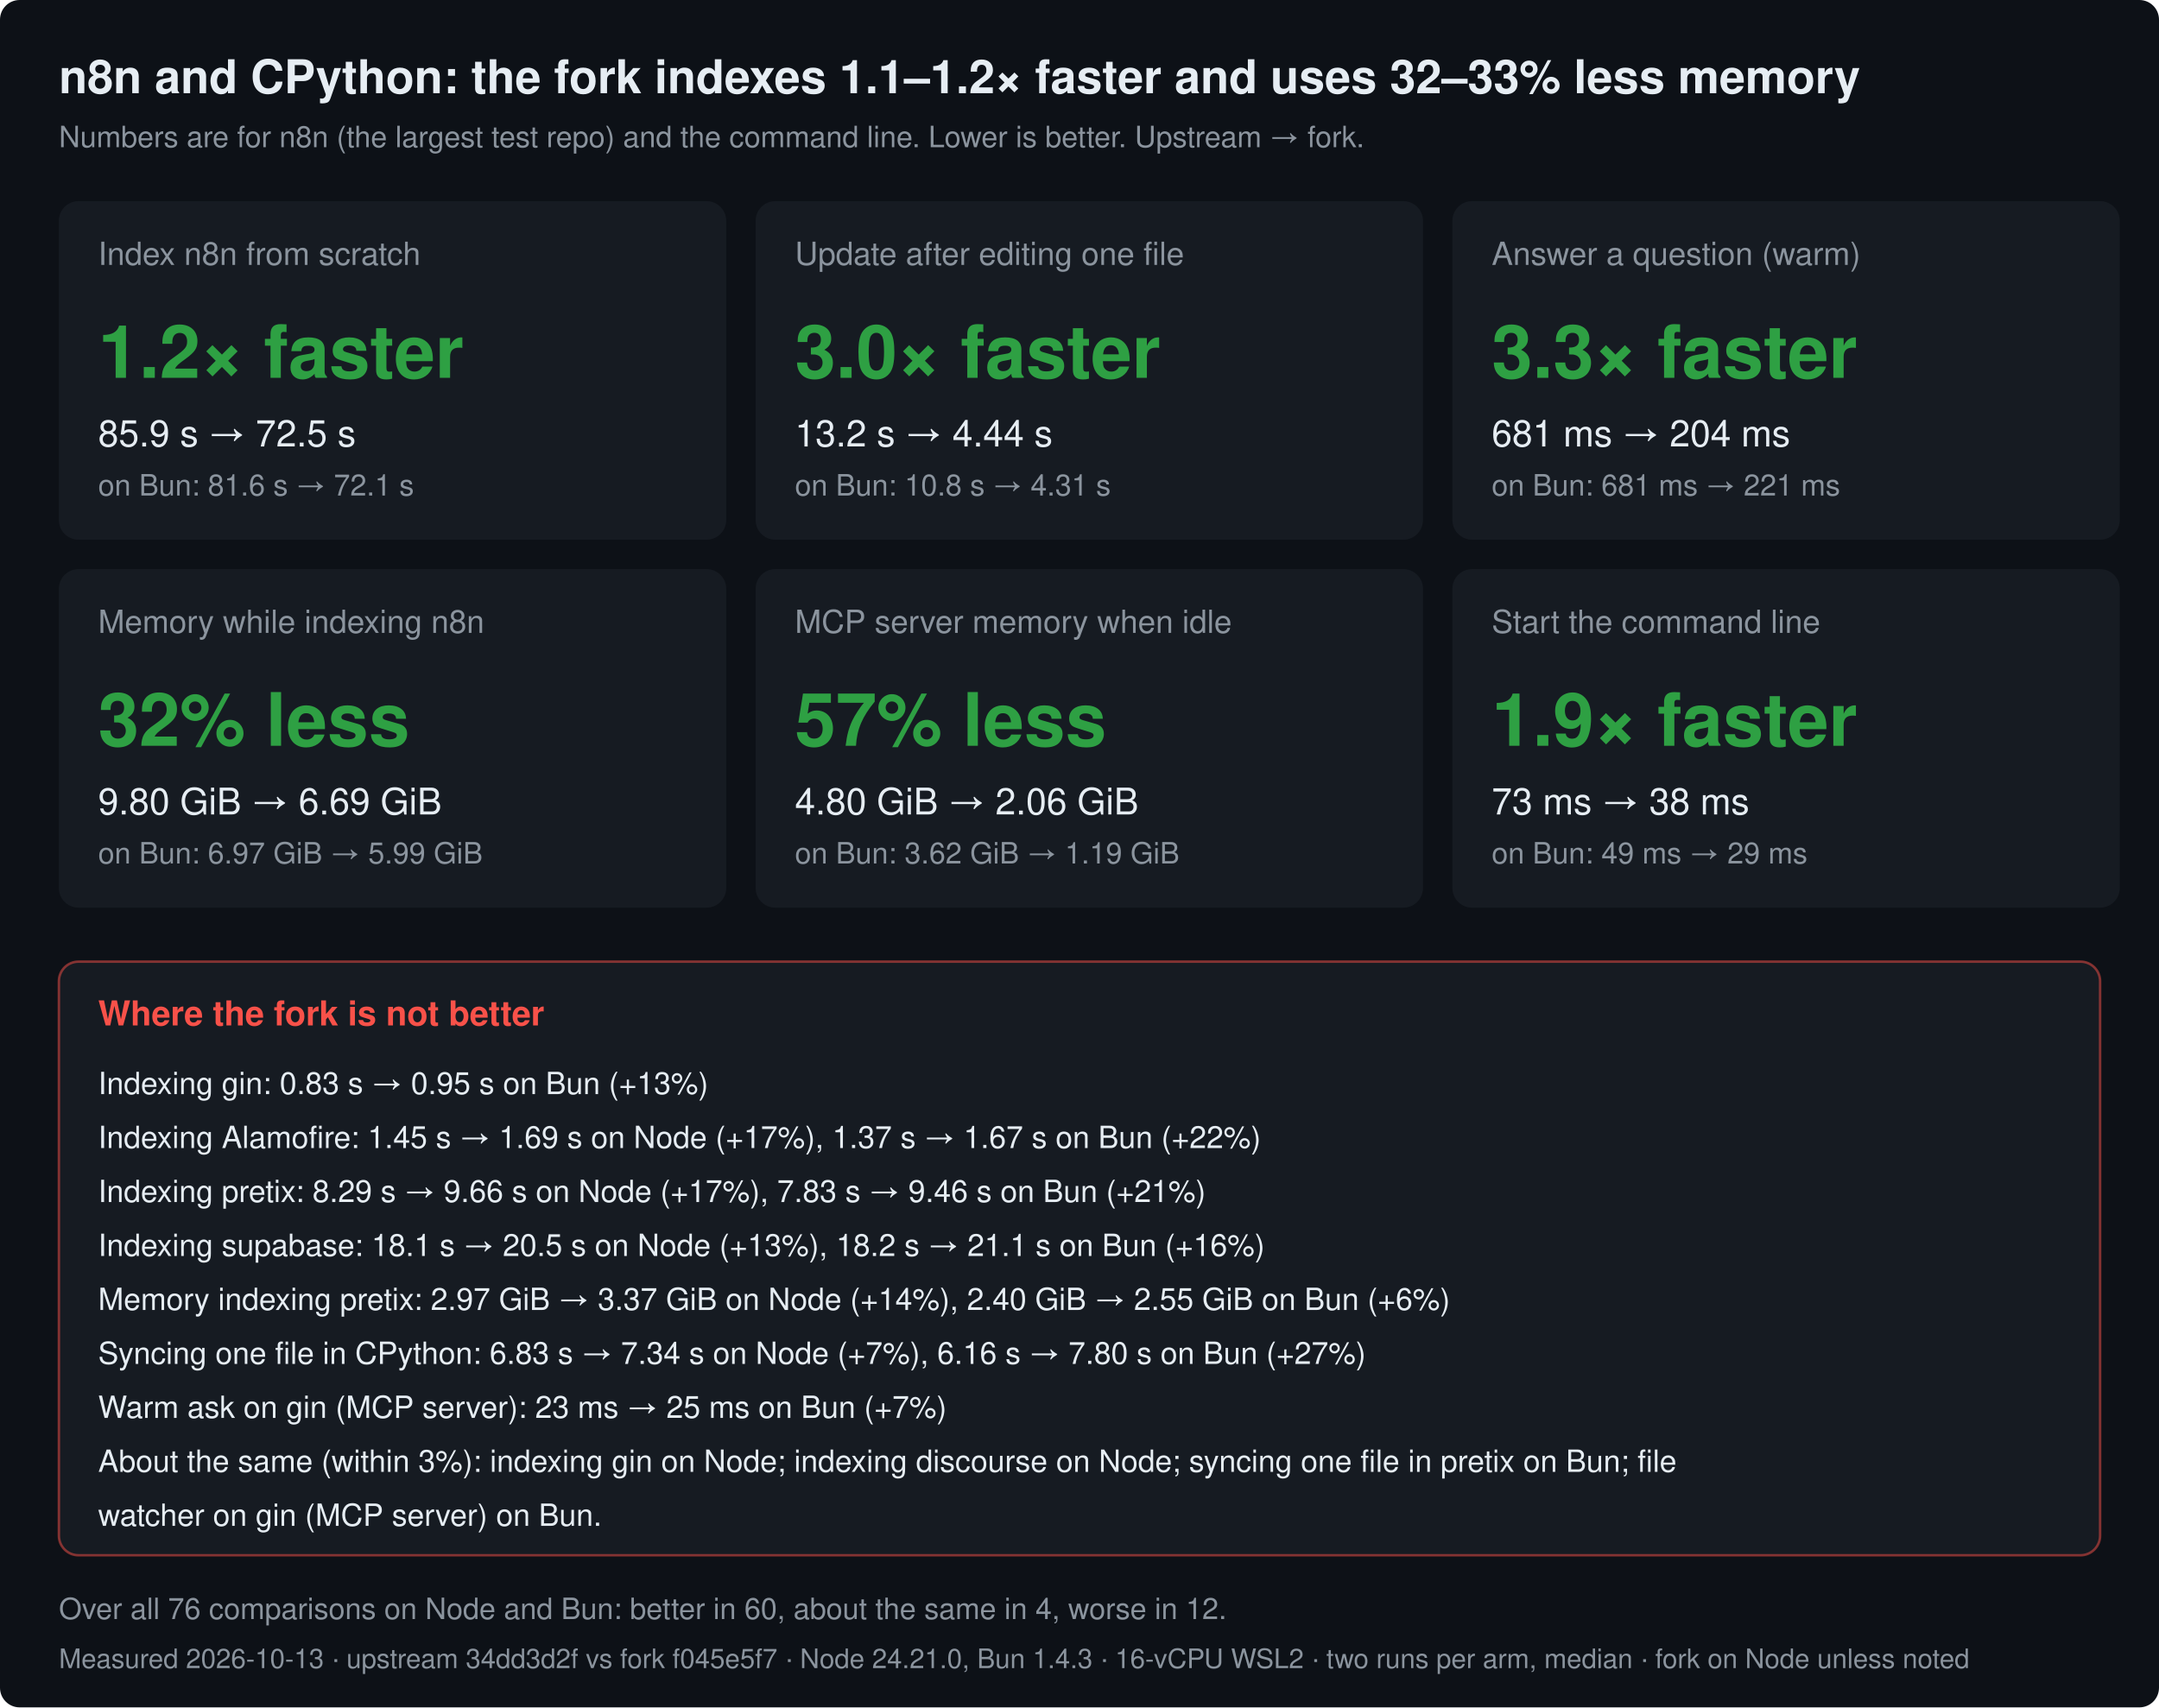
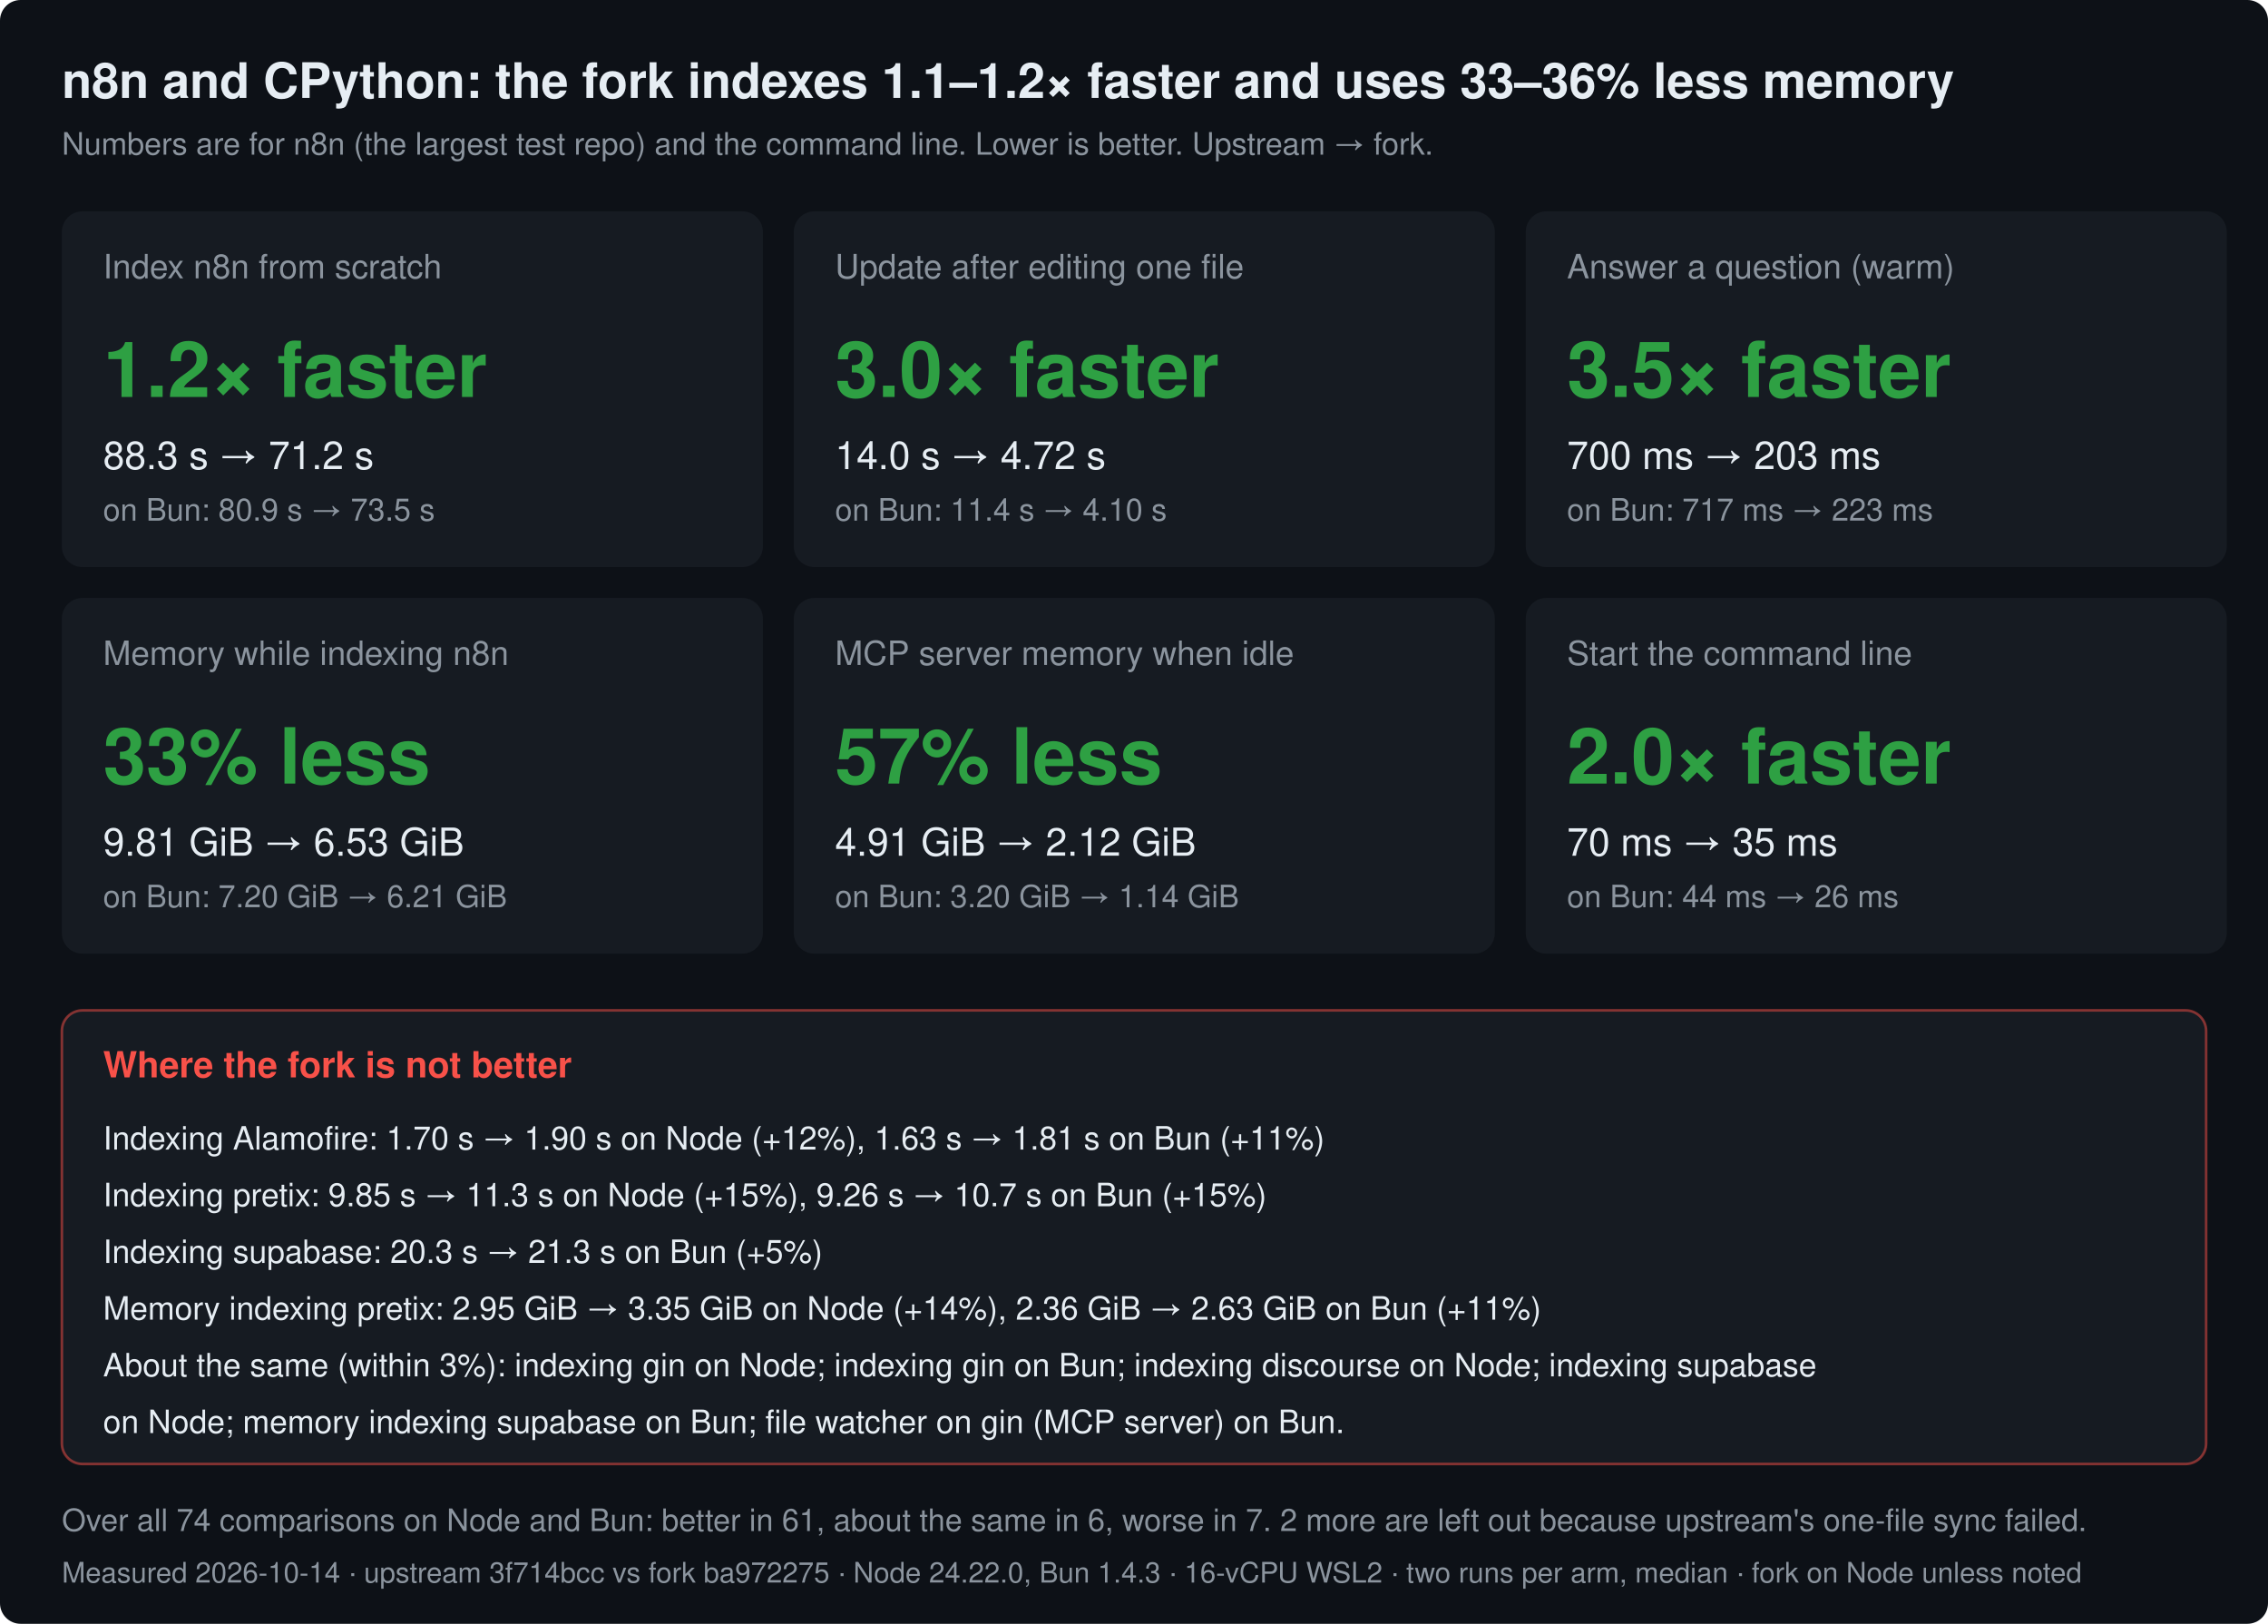
- <svg xmlns="http://www.w3.org/2000/svg" width="880" height="696" viewBox="0 0 880 696" font-family="-apple-system, BlinkMacSystemFont, 'Segoe UI', Helvetica, Arial, sans-serif" role="img" aria-labelledby="t d">
-   <rect width="880" height="696" rx="8" fill="#0d1117" />
-   <text x="24" y="38" font-size="19" font-weight="700" fill="#e6edf3" text-anchor="start">n8n and CPython: the fork indexes 1.1–1.2× faster and uses 32–33% less memory</text>
+ <svg xmlns="http://www.w3.org/2000/svg" width="880" height="630" viewBox="0 0 880 630" font-family="-apple-system, BlinkMacSystemFont, 'Segoe UI', Helvetica, Arial, sans-serif" role="img" aria-labelledby="t d">
+   <rect width="880" height="630" rx="8" fill="#0d1117" />
+   <text x="24" y="38" font-size="19" font-weight="700" fill="#e6edf3" text-anchor="start">n8n and CPython: the fork indexes 1.1–1.2× faster and uses 33–36% less memory</text>
  <text x="24" y="60" font-size="12" font-weight="400" fill="#8b949e" text-anchor="start">Numbers are for n8n (the largest test repo) and the command line. Lower is better. Upstream → fork.</text>
  <rect x="24" y="82" width="272" height="138" rx="8" fill="#161b22" />
  <text x="40" y="108" font-size="13" font-weight="400" fill="#8b949e" text-anchor="start">Index n8n from scratch</text>
  <text x="40" y="154" font-size="30" font-weight="700" fill="#2ea043" text-anchor="start">1.2× faster</text>
-   <text x="40" y="182" font-size="15" font-weight="400" fill="#e6edf3" text-anchor="start">85.9 s → 72.5 s</text>
-   <text x="40" y="202" font-size="12" font-weight="400" fill="#8b949e" text-anchor="start">on Bun: 81.6 s → 72.1 s</text>
+   <text x="40" y="182" font-size="15" font-weight="400" fill="#e6edf3" text-anchor="start">88.3 s → 71.2 s</text>
+   <text x="40" y="202" font-size="12" font-weight="400" fill="#8b949e" text-anchor="start">on Bun: 80.9 s → 73.5 s</text>
  <rect x="308" y="82" width="272" height="138" rx="8" fill="#161b22" />
  <text x="324" y="108" font-size="13" font-weight="400" fill="#8b949e" text-anchor="start">Update after editing one file</text>
  <text x="324" y="154" font-size="30" font-weight="700" fill="#2ea043" text-anchor="start">3.0× faster</text>
-   <text x="324" y="182" font-size="15" font-weight="400" fill="#e6edf3" text-anchor="start">13.2 s → 4.44 s</text>
-   <text x="324" y="202" font-size="12" font-weight="400" fill="#8b949e" text-anchor="start">on Bun: 10.8 s → 4.31 s</text>
+   <text x="324" y="182" font-size="15" font-weight="400" fill="#e6edf3" text-anchor="start">14.0 s → 4.72 s</text>
+   <text x="324" y="202" font-size="12" font-weight="400" fill="#8b949e" text-anchor="start">on Bun: 11.4 s → 4.10 s</text>
  <rect x="592" y="82" width="272" height="138" rx="8" fill="#161b22" />
  <text x="608" y="108" font-size="13" font-weight="400" fill="#8b949e" text-anchor="start">Answer a question (warm)</text>
-   <text x="608" y="154" font-size="30" font-weight="700" fill="#2ea043" text-anchor="start">3.3× faster</text>
-   <text x="608" y="182" font-size="15" font-weight="400" fill="#e6edf3" text-anchor="start">681 ms → 204 ms</text>
-   <text x="608" y="202" font-size="12" font-weight="400" fill="#8b949e" text-anchor="start">on Bun: 681 ms → 221 ms</text>
+   <text x="608" y="154" font-size="30" font-weight="700" fill="#2ea043" text-anchor="start">3.5× faster</text>
+   <text x="608" y="182" font-size="15" font-weight="400" fill="#e6edf3" text-anchor="start">700 ms → 203 ms</text>
+   <text x="608" y="202" font-size="12" font-weight="400" fill="#8b949e" text-anchor="start">on Bun: 717 ms → 223 ms</text>
  <rect x="24" y="232" width="272" height="138" rx="8" fill="#161b22" />
  <text x="40" y="258" font-size="13" font-weight="400" fill="#8b949e" text-anchor="start">Memory while indexing n8n</text>
-   <text x="40" y="304" font-size="30" font-weight="700" fill="#2ea043" text-anchor="start">32% less</text>
-   <text x="40" y="332" font-size="15" font-weight="400" fill="#e6edf3" text-anchor="start">9.80 GiB → 6.69 GiB</text>
-   <text x="40" y="352" font-size="12" font-weight="400" fill="#8b949e" text-anchor="start">on Bun: 6.97 GiB → 5.99 GiB</text>
+   <text x="40" y="304" font-size="30" font-weight="700" fill="#2ea043" text-anchor="start">33% less</text>
+   <text x="40" y="332" font-size="15" font-weight="400" fill="#e6edf3" text-anchor="start">9.81 GiB → 6.53 GiB</text>
+   <text x="40" y="352" font-size="12" font-weight="400" fill="#8b949e" text-anchor="start">on Bun: 7.20 GiB → 6.21 GiB</text>
  <rect x="308" y="232" width="272" height="138" rx="8" fill="#161b22" />
  <text x="324" y="258" font-size="13" font-weight="400" fill="#8b949e" text-anchor="start">MCP server memory when idle</text>
  <text x="324" y="304" font-size="30" font-weight="700" fill="#2ea043" text-anchor="start">57% less</text>
-   <text x="324" y="332" font-size="15" font-weight="400" fill="#e6edf3" text-anchor="start">4.80 GiB → 2.06 GiB</text>
-   <text x="324" y="352" font-size="12" font-weight="400" fill="#8b949e" text-anchor="start">on Bun: 3.62 GiB → 1.19 GiB</text>
+   <text x="324" y="332" font-size="15" font-weight="400" fill="#e6edf3" text-anchor="start">4.91 GiB → 2.12 GiB</text>
+   <text x="324" y="352" font-size="12" font-weight="400" fill="#8b949e" text-anchor="start">on Bun: 3.20 GiB → 1.14 GiB</text>
  <rect x="592" y="232" width="272" height="138" rx="8" fill="#161b22" />
  <text x="608" y="258" font-size="13" font-weight="400" fill="#8b949e" text-anchor="start">Start the command line</text>
-   <text x="608" y="304" font-size="30" font-weight="700" fill="#2ea043" text-anchor="start">1.9× faster</text>
-   <text x="608" y="332" font-size="15" font-weight="400" fill="#e6edf3" text-anchor="start">73 ms → 38 ms</text>
-   <text x="608" y="352" font-size="12" font-weight="400" fill="#8b949e" text-anchor="start">on Bun: 49 ms → 29 ms</text>
-   <rect x="24" y="392" width="832" height="242" rx="8" fill="#161b22" stroke="#f85149" stroke-opacity=".5" />
+   <text x="608" y="304" font-size="30" font-weight="700" fill="#2ea043" text-anchor="start">2.0× faster</text>
+   <text x="608" y="332" font-size="15" font-weight="400" fill="#e6edf3" text-anchor="start">70 ms → 35 ms</text>
+   <text x="608" y="352" font-size="12" font-weight="400" fill="#8b949e" text-anchor="start">on Bun: 44 ms → 26 ms</text>
+   <rect x="24" y="392" width="832" height="176" rx="8" fill="#161b22" stroke="#f85149" stroke-opacity=".5" />
  <text x="40" y="418" font-size="14" font-weight="700" fill="#f85149" text-anchor="start">Where the fork is not better</text>
-   <text x="40" y="446" font-size="12.5" font-weight="400" fill="#e6edf3" text-anchor="start">Indexing gin: 0.83 s → 0.95 s on Bun (+13%)</text>
-   <text x="40" y="468" font-size="12.5" font-weight="400" fill="#e6edf3" text-anchor="start">Indexing Alamofire: 1.45 s → 1.69 s on Node (+17%), 1.37 s → 1.67 s on Bun (+22%)</text>
-   <text x="40" y="490" font-size="12.5" font-weight="400" fill="#e6edf3" text-anchor="start">Indexing pretix: 8.29 s → 9.66 s on Node (+17%), 7.83 s → 9.46 s on Bun (+21%)</text>
-   <text x="40" y="512" font-size="12.5" font-weight="400" fill="#e6edf3" text-anchor="start">Indexing supabase: 18.1 s → 20.5 s on Node (+13%), 18.2 s → 21.1 s on Bun (+16%)</text>
-   <text x="40" y="534" font-size="12.5" font-weight="400" fill="#e6edf3" text-anchor="start">Memory indexing pretix: 2.97 GiB → 3.37 GiB on Node (+14%), 2.40 GiB → 2.55 GiB on Bun (+6%)</text>
-   <text x="40" y="556" font-size="12.5" font-weight="400" fill="#e6edf3" text-anchor="start">Syncing one file in CPython: 6.83 s → 7.34 s on Node (+7%), 6.16 s → 7.80 s on Bun (+27%)</text>
-   <text x="40" y="578" font-size="12.5" font-weight="400" fill="#e6edf3" text-anchor="start">Warm ask on gin (MCP server): 23 ms → 25 ms on Bun (+7%)</text>
-   <text x="40" y="600" font-size="12.5" font-weight="400" fill="#e6edf3" text-anchor="start">About the same (within 3%): indexing gin on Node; indexing discourse on Node; syncing one file in pretix on Bun; file</text>
-   <text x="40" y="622" font-size="12.5" font-weight="400" fill="#e6edf3" text-anchor="start">watcher on gin (MCP server) on Bun.</text>
-   <text x="24" y="660" font-size="12" font-weight="400" fill="#8b949e" text-anchor="start">Over all 76 comparisons on Node and Bun: better in 60, about the same in 4, worse in 12.</text>
-   <text x="24" y="680" font-size="11" font-weight="400" fill="#8b949e" text-anchor="start">Measured 2026-10-13 · upstream 34dd3d2f vs fork f045e5f7 · Node 24.21.0, Bun 1.4.3 · 16-vCPU WSL2 · two runs per arm, median · fork on Node unless noted</text>
+   <text x="40" y="446" font-size="12.5" font-weight="400" fill="#e6edf3" text-anchor="start">Indexing Alamofire: 1.70 s → 1.90 s on Node (+12%), 1.63 s → 1.81 s on Bun (+11%)</text>
+   <text x="40" y="468" font-size="12.5" font-weight="400" fill="#e6edf3" text-anchor="start">Indexing pretix: 9.85 s → 11.3 s on Node (+15%), 9.26 s → 10.7 s on Bun (+15%)</text>
+   <text x="40" y="490" font-size="12.5" font-weight="400" fill="#e6edf3" text-anchor="start">Indexing supabase: 20.3 s → 21.3 s on Bun (+5%)</text>
+   <text x="40" y="512" font-size="12.5" font-weight="400" fill="#e6edf3" text-anchor="start">Memory indexing pretix: 2.95 GiB → 3.35 GiB on Node (+14%), 2.36 GiB → 2.63 GiB on Bun (+11%)</text>
+   <text x="40" y="534" font-size="12.5" font-weight="400" fill="#e6edf3" text-anchor="start">About the same (within 3%): indexing gin on Node; indexing gin on Bun; indexing discourse on Node; indexing supabase</text>
+   <text x="40" y="556" font-size="12.5" font-weight="400" fill="#e6edf3" text-anchor="start">on Node; memory indexing supabase on Bun; file watcher on gin (MCP server) on Bun.</text>
+   <text x="24" y="594" font-size="12" font-weight="400" fill="#8b949e" text-anchor="start">Over all 74 comparisons on Node and Bun: better in 61, about the same in 6, worse in 7. 2 more are left out because upstream's one-file sync failed.</text>
+   <text x="24" y="614" font-size="11" font-weight="400" fill="#8b949e" text-anchor="start">Measured 2026-10-14 · upstream 3f714bcc vs fork ba972275 · Node 24.22.0, Bun 1.4.3 · 16-vCPU WSL2 · two runs per arm, median · fork on Node unless noted</text>
</svg>
